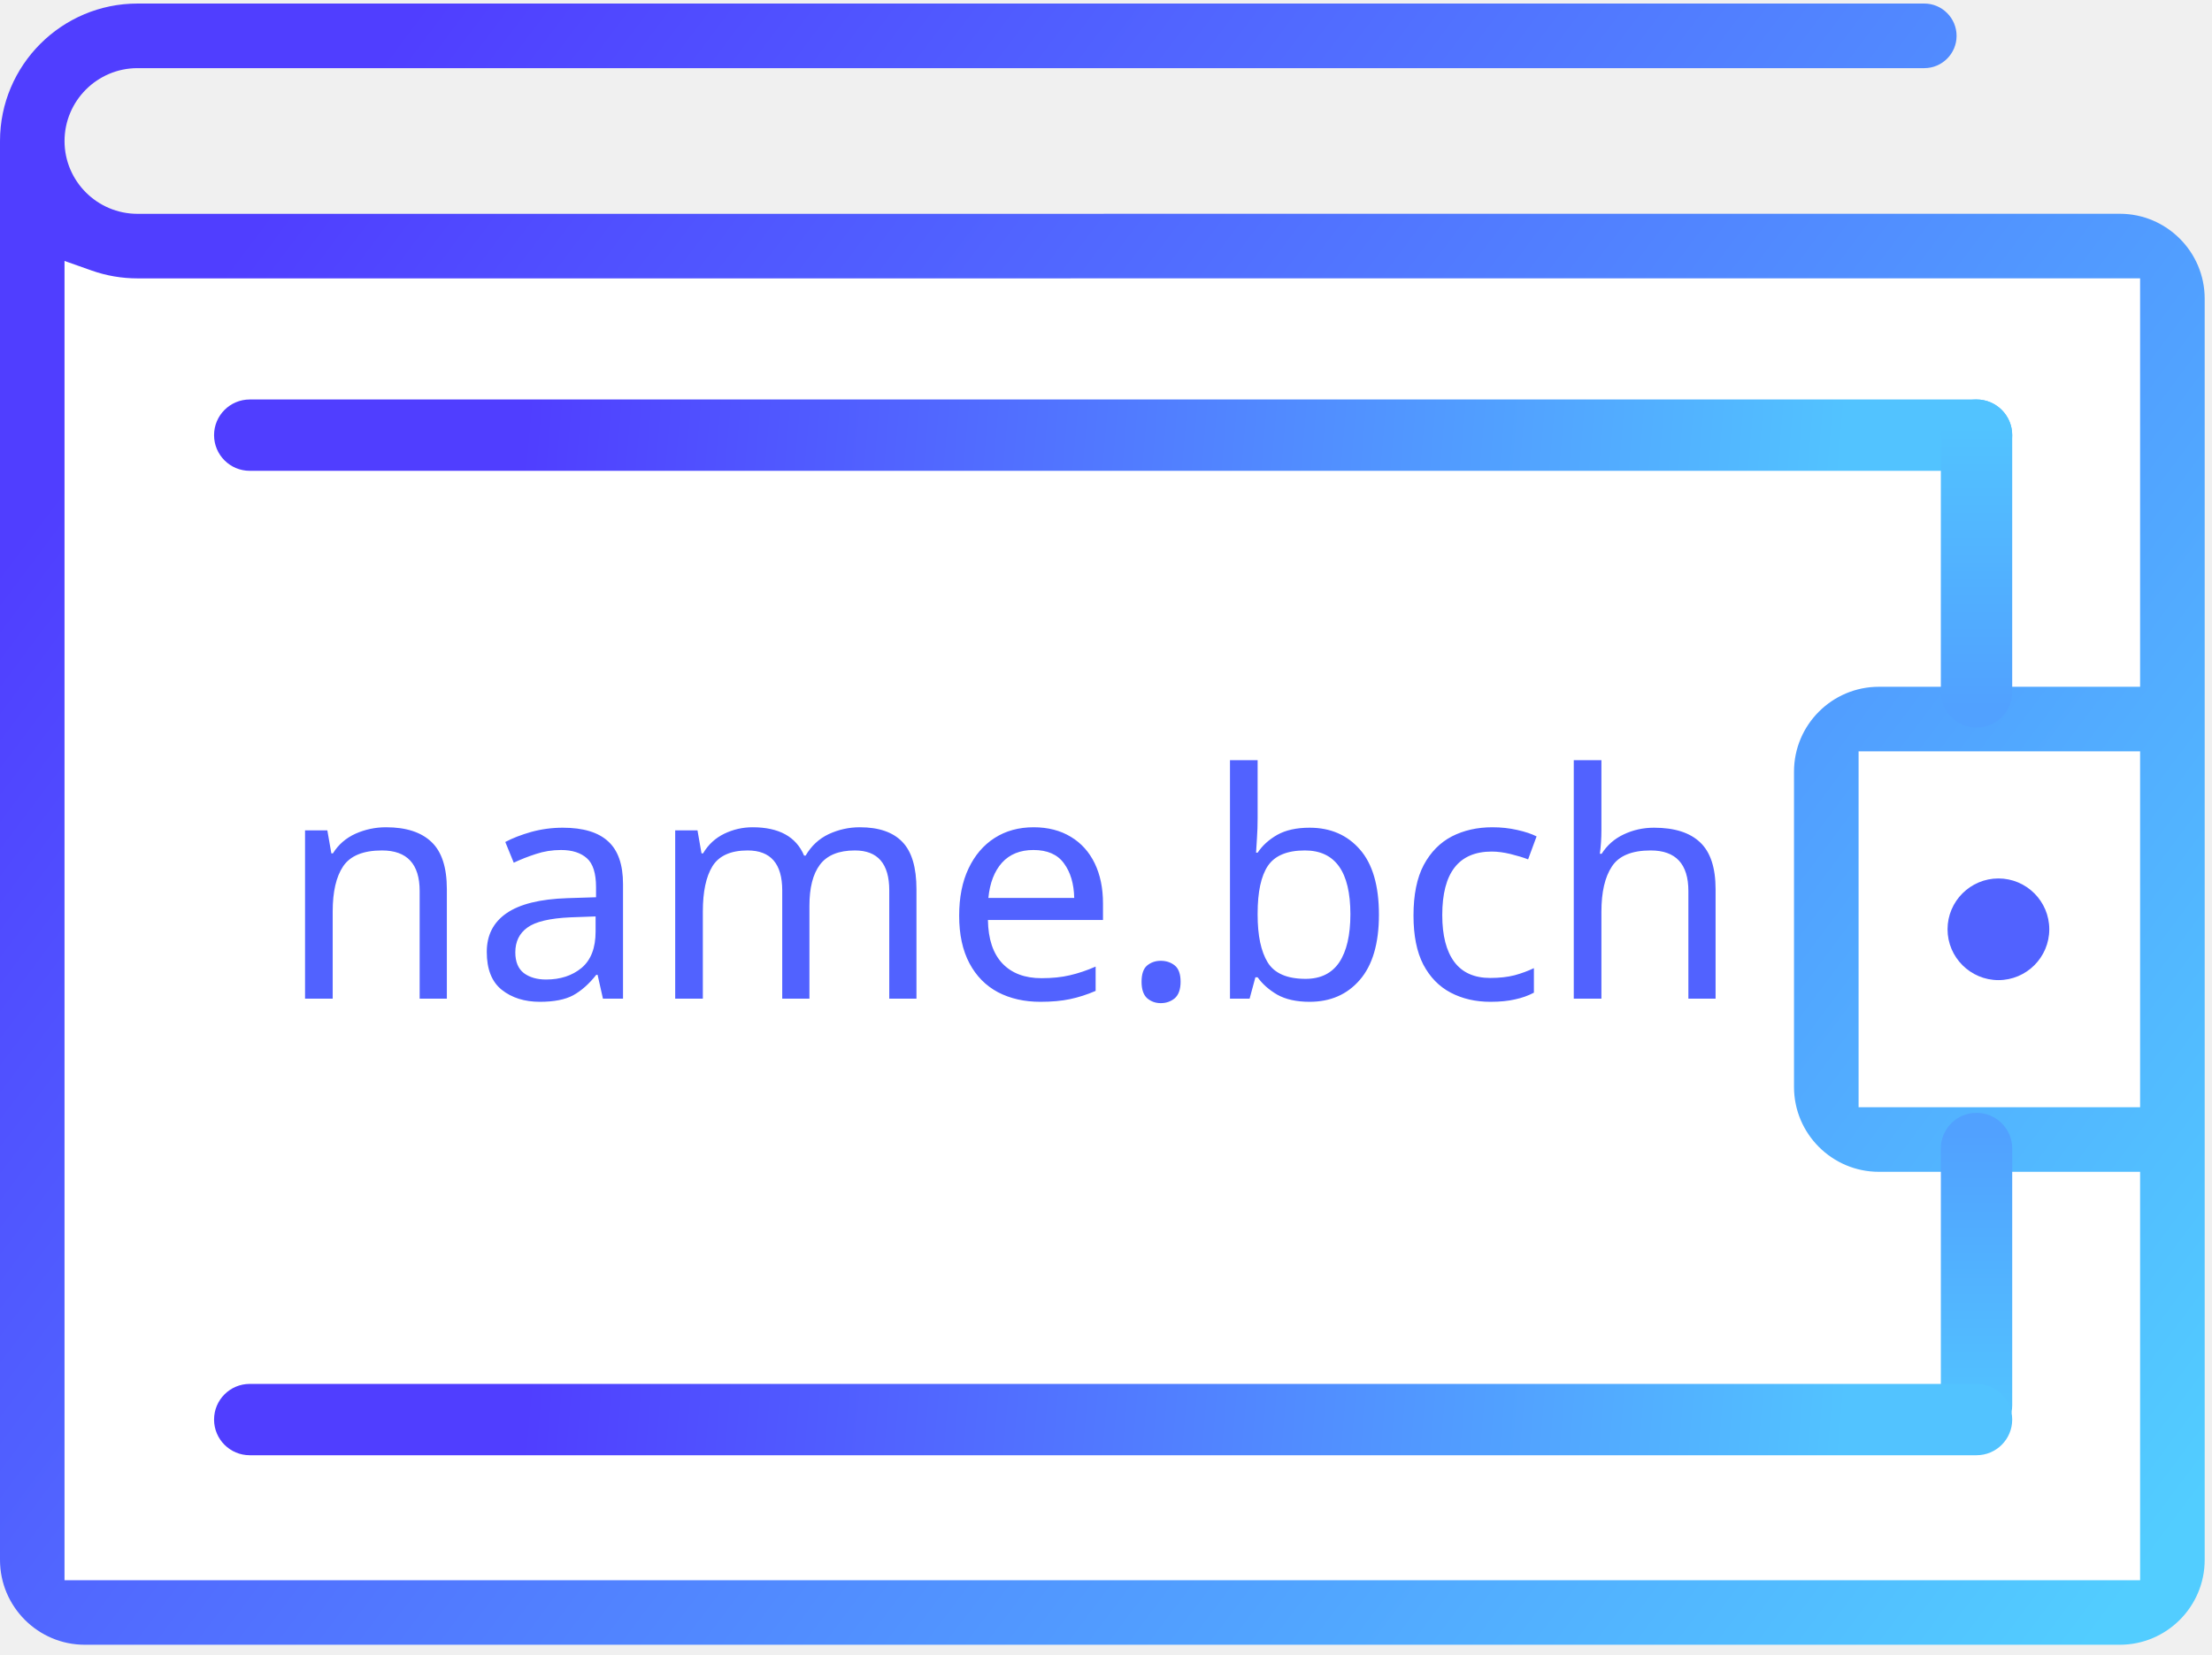
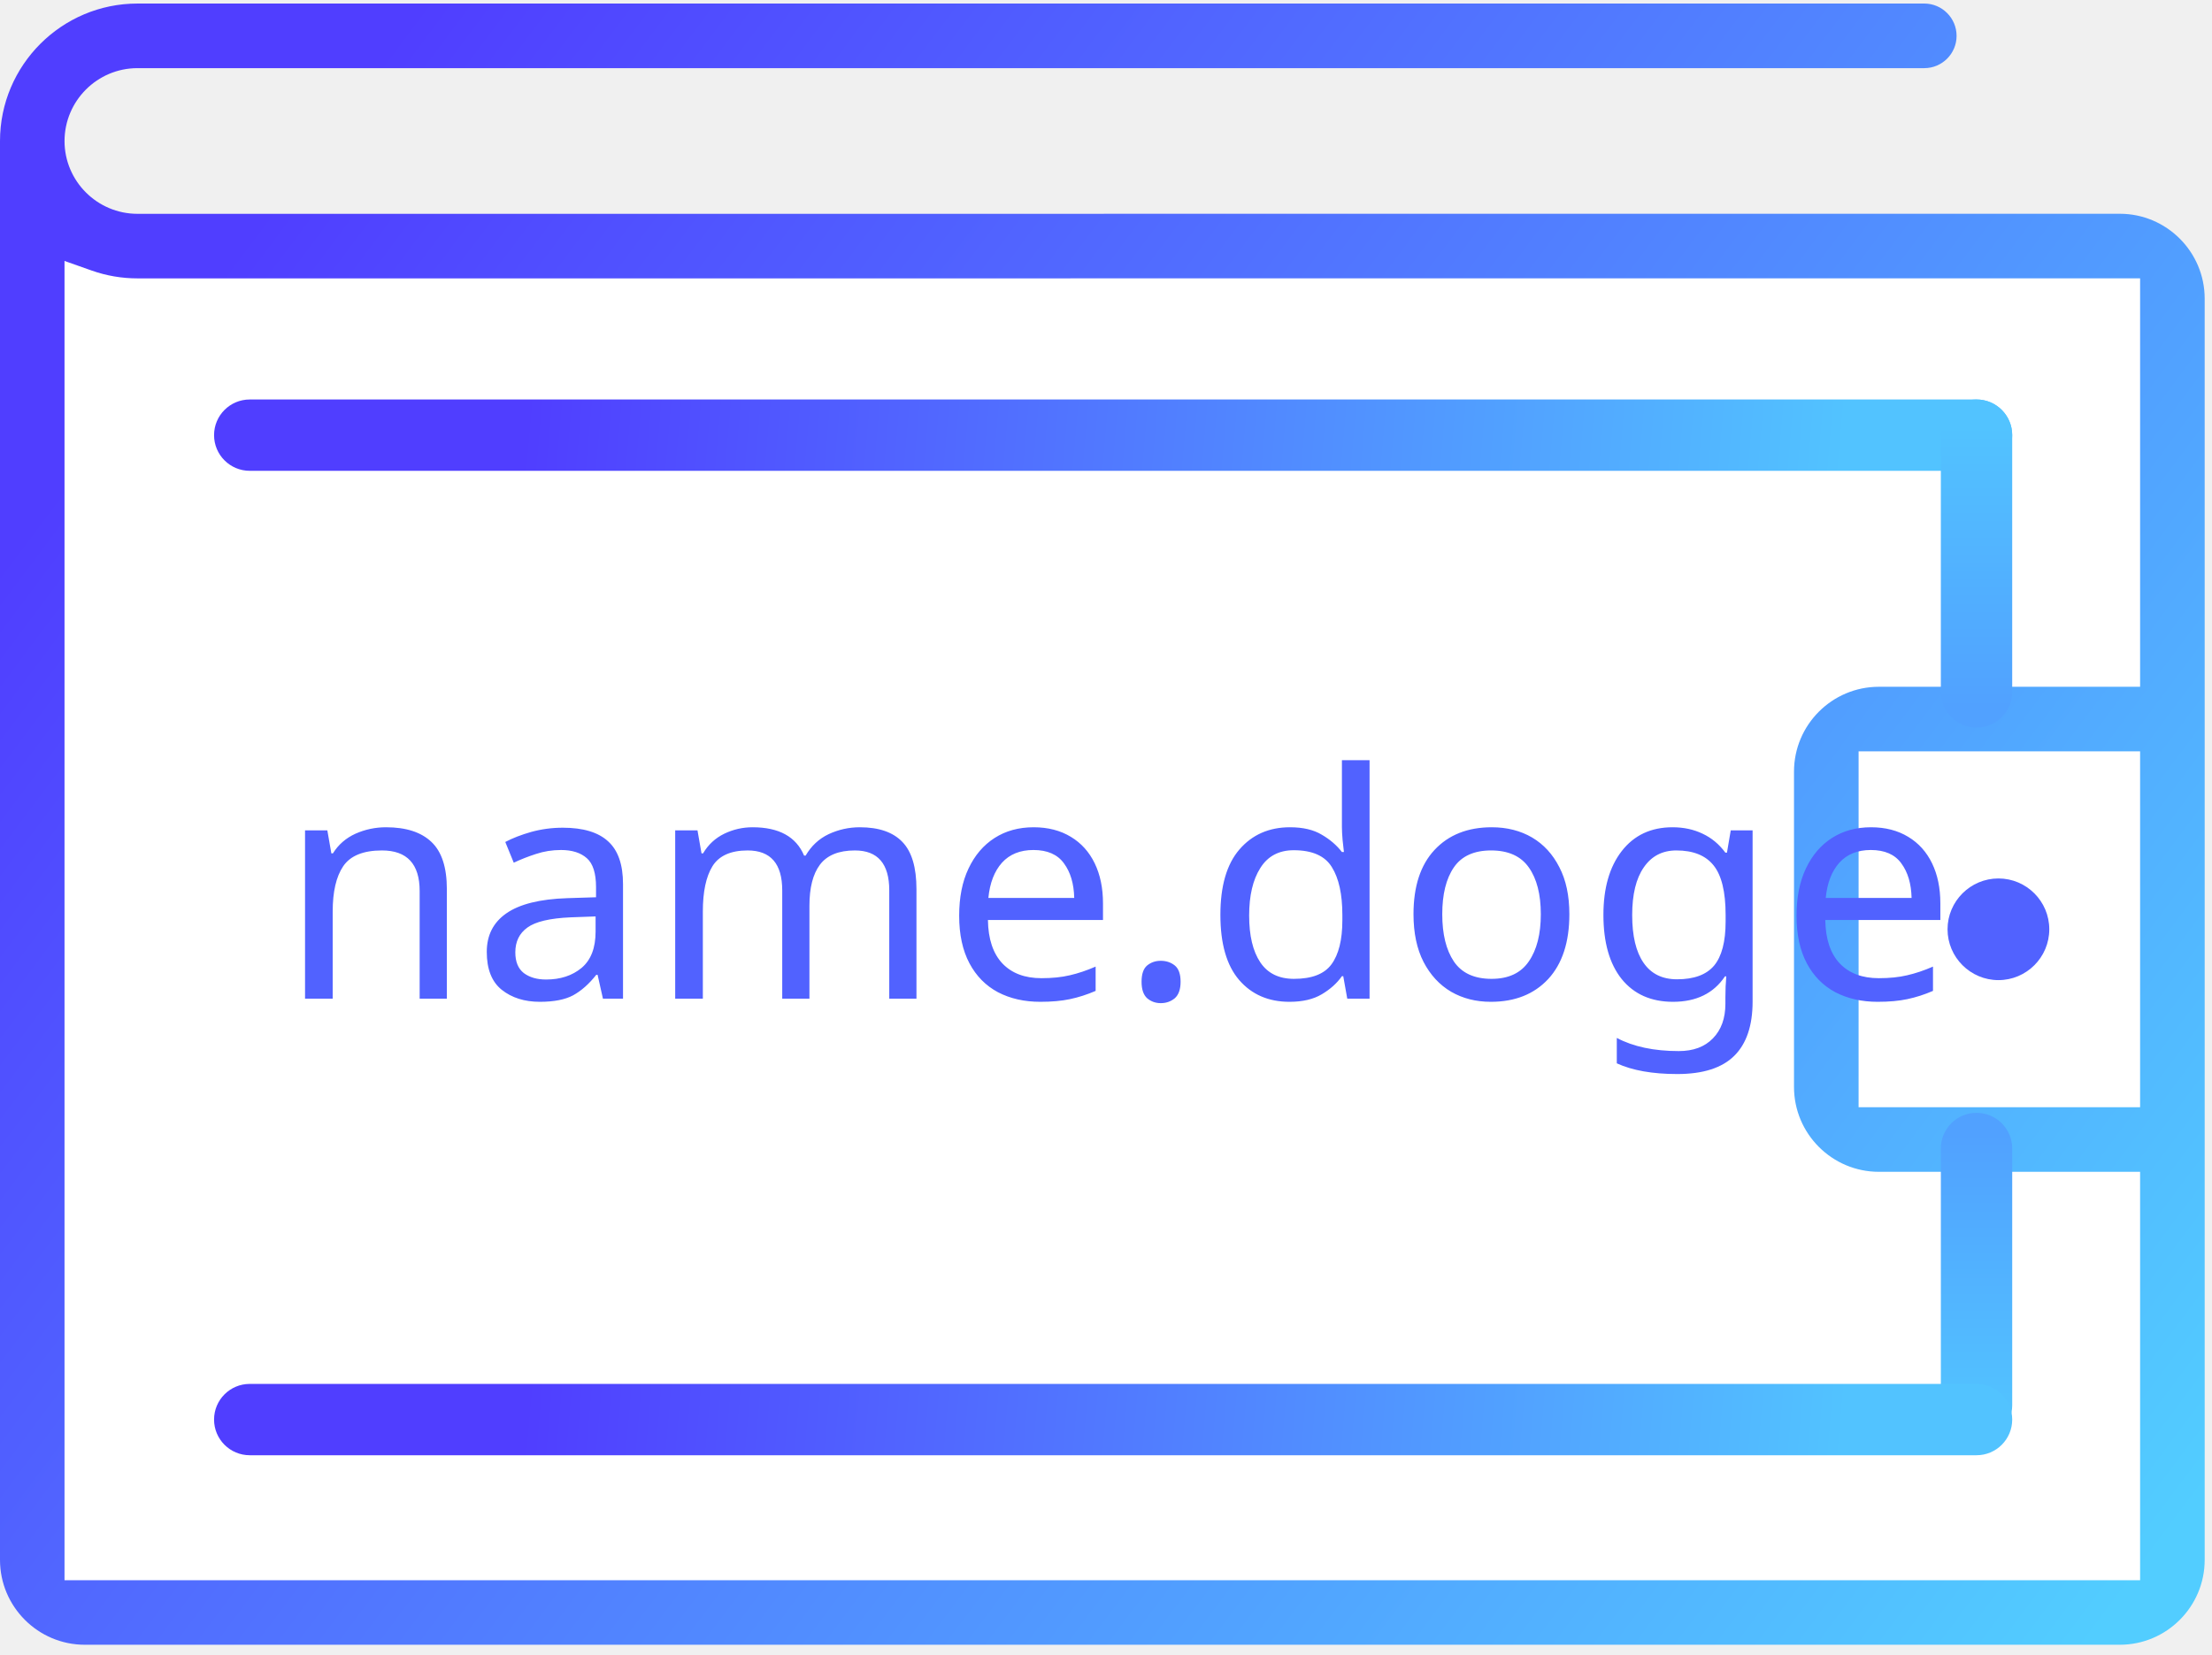
<svg xmlns="http://www.w3.org/2000/svg" width="155" height="116">
  <defs>
    <linearGradient x1="104.863%" y1="80.524%" x2="5.64%" y2="25.282%" id="a">
      <stop stop-color="#52CDFF" offset="0%" />
      <stop stop-color="#503EFF" offset="100%" />
    </linearGradient>
    <linearGradient x1="90.4%" y1="50.173%" x2="17.511%" y2="49.921%" id="b">
      <stop stop-color="#52C3FF" offset="0%" />
      <stop stop-color="#503EFF" offset="100%" />
    </linearGradient>
    <linearGradient x1="8.121%" y1="50%" x2="93.852%" y2="50%" id="c">
      <stop stop-color="#52C3FF" offset="0%" />
      <stop stop-color="#51A1FF" offset="100%" />
    </linearGradient>
  </defs>
  <g fill="none" fill-rule="evenodd">
    <g transform="translate(0 .2484)">
      <path fill="#FFF" d="M2.227 113.649h148.904v-95.623H2.227z" />
      <path d="M140.035 68.45c1.964 0 3.563-1.599 3.563-3.563 0-1.964-1.599-3.563-3.563-3.563-1.964 0-3.566 1.599-3.566 3.563 0 1.964 1.603 3.563 3.566 3.563" fill="#5162FF" />
      <path d="M149.962 47.889h-18.306c-3.279 0-5.946 2.67-5.946 5.946v22.105c0 3.276 2.666 5.946 5.946 5.946h18.306v28.625H4.521V18.042l1.898.671a9.593 9.593 0 003.213.551h65.376v-.004h74.954v28.629zM130.236 77.36h19.726V52.414h-19.726V77.36zm18.306-62.625l-138.909.004c-2.814 0-5.107-2.286-5.111-5.096 0-2.821 2.293-5.115 5.111-5.115h125.206c1.246 0 2.263-1.013 2.263-2.262 0-1.25-1.017-2.266-2.263-2.266H9.632C4.323 0 0 4.323 0 9.636v99.453c0 3.276 2.666 5.946 5.941 5.946h142.6c3.276 0 5.946-2.67 5.946-5.946V20.681c-0-3.276-2.67-5.946-5.946-5.946z" fill="url(#a)" />
      <rect fill="url(#b)" x="15" y="27.752" width="126" height="5" rx="2.5" />
      <rect fill="url(#c)" transform="rotate(90 138.5 39.2516)" x="127" y="36.752" width="23" height="5" rx="2.5" />
      <rect fill="url(#c)" transform="rotate(-90 138.5 89.2516)" x="127" y="86.752" width="23" height="5" rx="2.5" />
      <rect fill="url(#b)" x="15" y="96.752" width="126" height="5" rx="2.5" />
    </g>
    <text font-family="Karma-Medium, Karma" font-size="22" font-weight="400" fill="#5162FF">
-       <tspan x="19.5" y="70">name.bch</tspan>
+       <tspan x="19.5" y="70">name.doge</tspan>
    </text>
  </g>
</svg>
